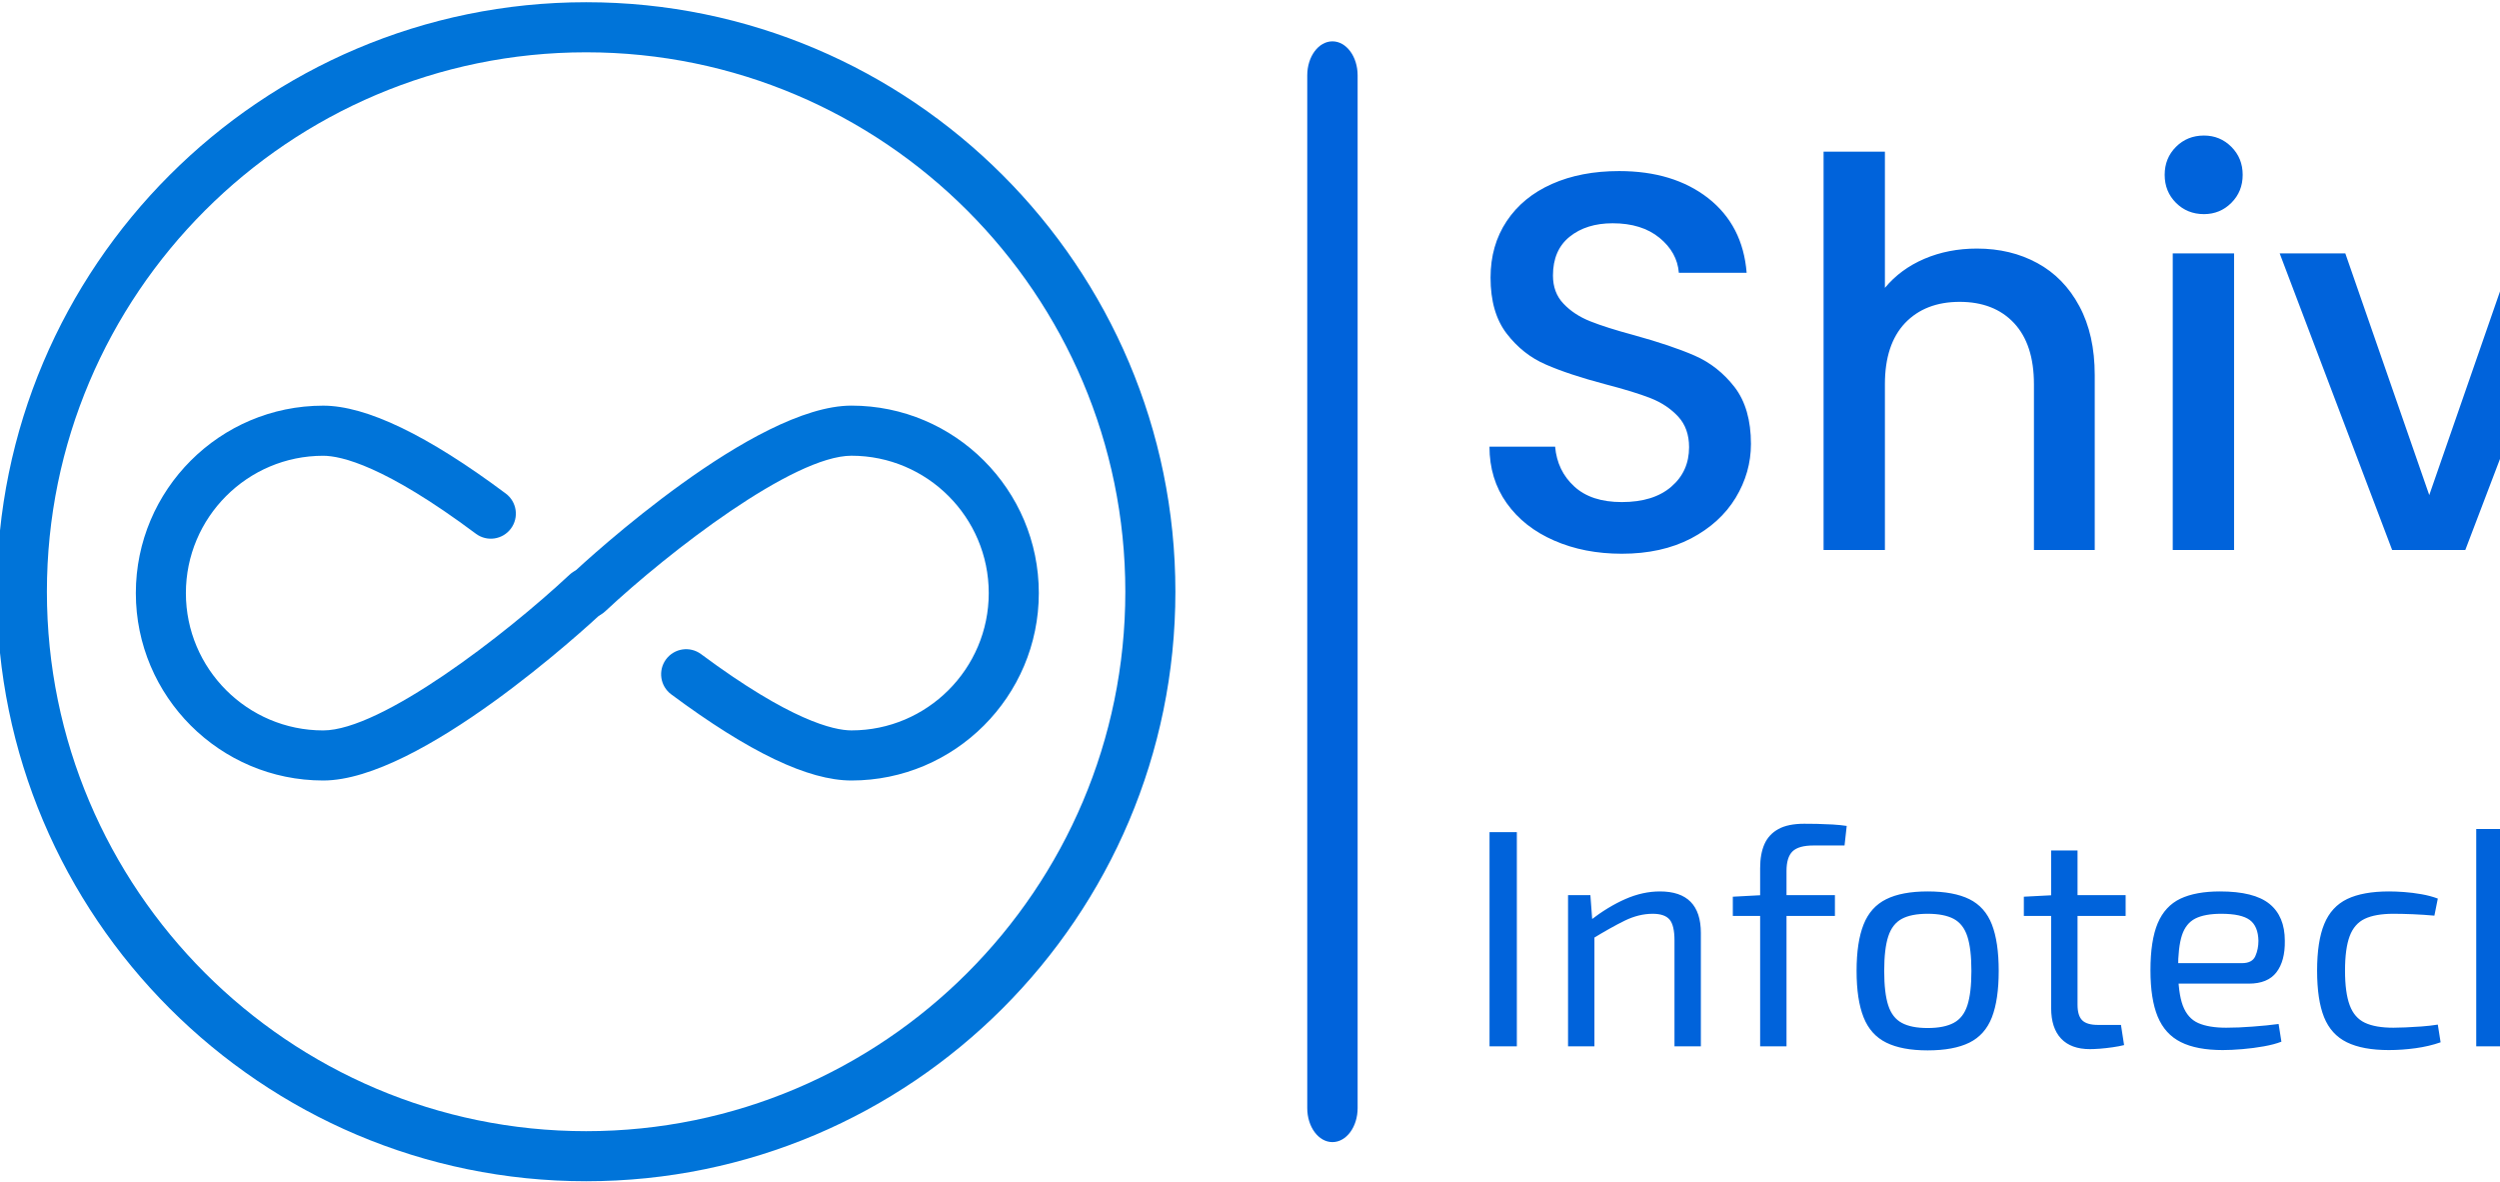
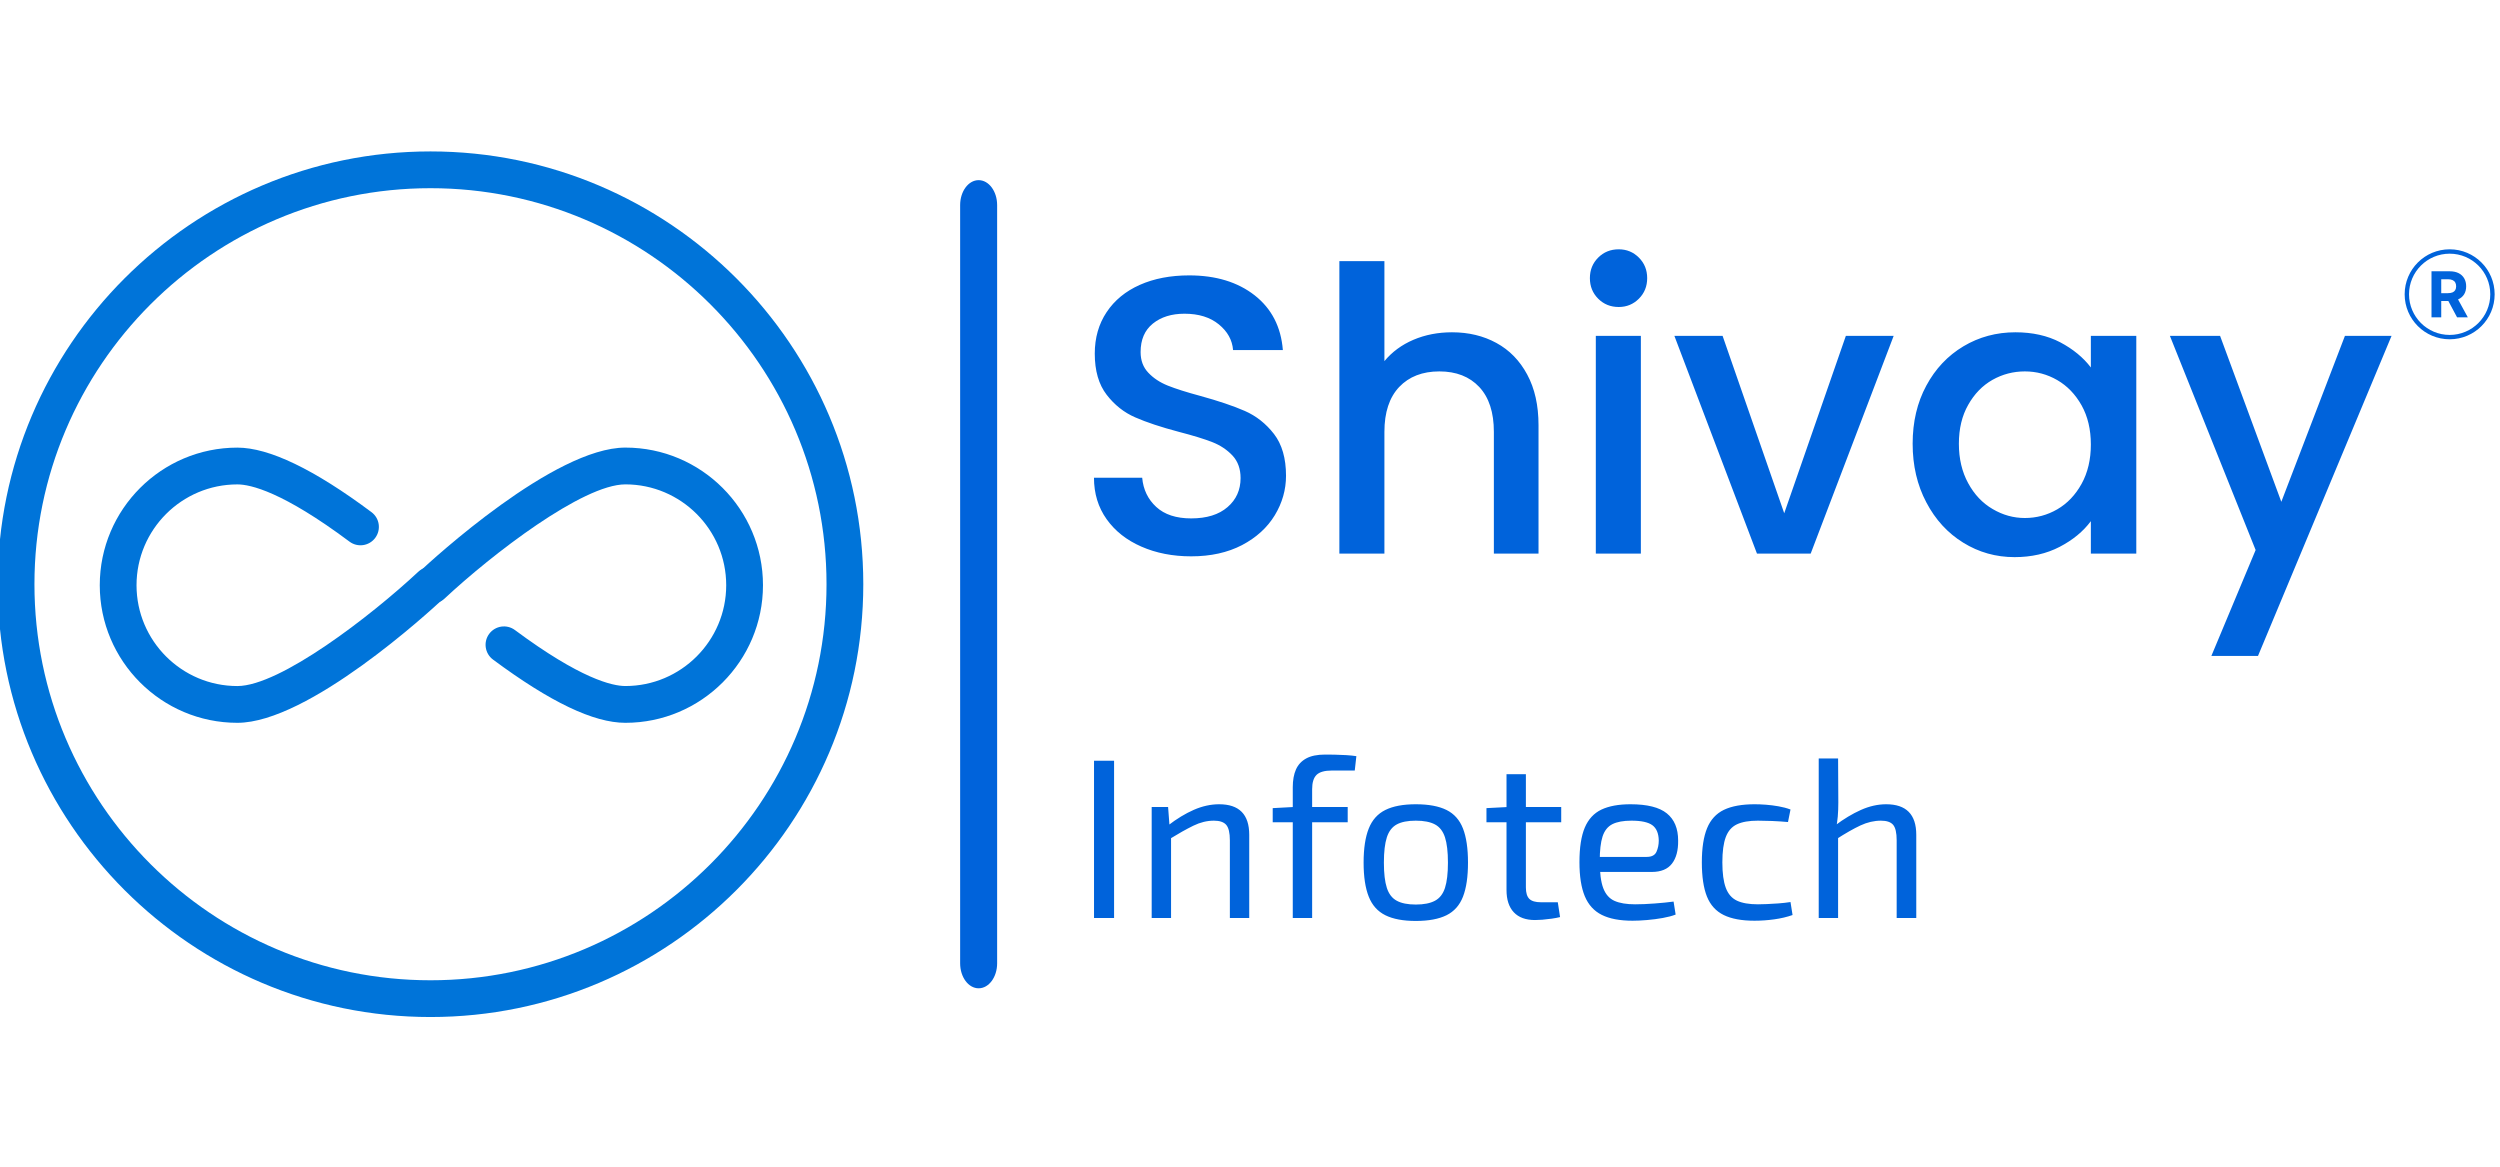
- <svg xmlns="http://www.w3.org/2000/svg" version="1.1" width="290" height="137" viewBox="0 0 290 137">
+ <svg xmlns="http://www.w3.org/2000/svg" version="1.1" width="150" height="70" viewBox="0 0 395 137">
  <g transform="matrix(1,0,0,1,-0.605646,0.1408205)">
    <svg viewBox="0 0 396 137" data-background-color="#ffffff" preserveAspectRatio="xMidYMid meet" height="137" width="395">
      <g id="tight-bounds" transform="matrix(1,0,0,1,0.2398358,-0.05592002)">
        <svg viewBox="0 0 395.52 137.112" height="137.112" width="395.52">
          <g>
            <svg viewBox="0 0 705.092 244.429" height="137.112" width="395.52">
              <g>
                <rect width="10.447" height="228.203" x="271.778" y="8.113" fill="#0063db" opacity="1" stroke-width="0" stroke="transparent" fill-opacity="1" class="rect-i$-0" data-fill-palette-color="primary" rx="1%" id="i$-0" data-palette-color="#0063db" />
              </g>
              <g transform="matrix(1,0,0,1,309.5716,27.12992)">
                <svg viewBox="0 0 395.52 190.169" height="190.169" width="395.52">
                  <g id="textblocktransform">
                    <svg viewBox="0 0 395.52 190.169" height="190.169" width="395.52" id="textblock">
                      <g>
                        <svg viewBox="0 0 395.52 115.839" height="115.839" width="395.52">
                          <g transform="matrix(1,0,0,1,0,0)">
                            <svg width="395.52" viewBox="2.9 -38.5 177.234 51.45" height="115.839" data-palette-color="#0063db">
                              <g transform="matrix(1,0,0,1,0,0)">
                                <g>
                                  <svg width="4.594" viewBox="3.16 -36.36 28.68 36.36" height="5.826" data-palette-color="#0063db" id="scriptelement" x="172.144" y="-35.72">
                                    <path d="M10.85 0L3.16 0 3.16-36.36 17.51-36.36Q21.63-36.36 24.55-34.9 27.47-33.43 29-30.76 30.54-28.09 30.54-24.49L30.54-24.49Q30.54-20.86 28.98-18.26 27.41-15.66 24.46-14.28 21.5-12.89 17.31-12.89L17.31-12.89 7.71-12.89 7.71-19.07 16.07-19.07Q18.27-19.07 19.73-19.67 21.18-20.28 21.9-21.48 22.62-22.69 22.62-24.49L22.62-24.49Q22.62-26.3 21.9-27.54 21.18-28.78 19.72-29.43 18.25-30.08 16.03-30.08L16.03-30.08 10.85-30.08 10.85 0ZM14.51-16.55L22.8-16.55 31.84 0 23.35 0 14.51-16.55Z" opacity="1" transform="matrix(1,0,0,1,0,0)" fill="#0063db" class="undefined-123" id="av-123" />
                                  </svg>
                                </g>
                              </g>
                              <path d="M168.747-32.807C168.747-35.951 171.296-38.5 174.441-38.5 177.585-38.5 180.134-35.951 180.134-32.807 180.134-29.663 177.585-27.114 174.441-27.114 171.296-27.114 168.747-29.663 168.747-32.807ZM174.441-27.666C177.28-27.666 179.581-29.968 179.581-32.807 179.581-35.646 177.28-37.947 174.441-37.947 171.602-37.947 169.3-35.646 169.3-32.807 169.3-29.968 171.602-27.666 174.441-27.666Z" fill="#0063db" id="scriptcircle" data-fill-palette-color="primary" />
                              <path d="M15.2 0.35Q11.7 0.35 8.9-0.88 6.1-2.1 4.5-4.35 2.9-6.6 2.9-9.6L2.9-9.6 9-9.6Q9.2-7.35 10.78-5.9 12.35-4.45 15.2-4.45L15.2-4.45Q18.15-4.45 19.8-5.88 21.45-7.3 21.45-9.55L21.45-9.55Q21.45-11.3 20.43-12.4 19.4-13.5 17.88-14.1 16.35-14.7 13.65-15.4L13.65-15.4Q10.25-16.3 8.13-17.23 6-18.15 4.5-20.1 3-22.05 3-25.3L3-25.3Q3-28.3 4.5-30.55 6-32.8 8.7-34 11.4-35.2 14.95-35.2L14.95-35.2Q20-35.2 23.23-32.68 26.45-30.15 26.8-25.75L26.8-25.75 20.5-25.75Q20.35-27.65 18.7-29 17.05-30.35 14.35-30.35L14.35-30.35Q11.9-30.35 10.35-29.1 8.8-27.85 8.8-25.5L8.8-25.5Q8.8-23.9 9.78-22.88 10.75-21.85 12.25-21.25 13.75-20.65 16.35-19.95L16.35-19.95Q19.8-19 21.98-18.05 24.15-17.1 25.68-15.13 27.2-13.15 27.2-9.85L27.2-9.85Q27.2-7.2 25.78-4.85 24.35-2.5 21.63-1.07 18.9 0.35 15.2 0.35L15.2 0.35ZM48.2-28Q51.35-28 53.82-26.65 56.3-25.3 57.72-22.65 59.15-20 59.15-16.25L59.15-16.25 59.15 0 53.5 0 53.5-15.4Q53.5-19.1 51.65-21.08 49.8-23.05 46.6-23.05L46.6-23.05Q43.4-23.05 41.52-21.08 39.65-19.1 39.65-15.4L39.65-15.4 39.65 0 33.95 0 33.95-37 39.65-37 39.65-24.35Q41.1-26.1 43.32-27.05 45.55-28 48.2-28L48.2-28ZM69.3-31.2Q67.75-31.2 66.7-32.25 65.65-33.3 65.65-34.85L65.65-34.85Q65.65-36.4 66.7-37.45 67.75-38.5 69.3-38.5L69.3-38.5Q70.8-38.5 71.85-37.45 72.9-36.4 72.9-34.85L72.9-34.85Q72.9-33.3 71.85-32.25 70.8-31.2 69.3-31.2L69.3-31.2ZM66.4-27.55L72.1-27.55 72.1 0 66.4 0 66.4-27.55ZM82.44-27.55L90.24-5.1 98.04-27.55 104.09-27.55 93.59 0 86.79 0 76.34-27.55 82.44-27.55ZM106.49-13.9Q106.49-18.05 108.22-21.25 109.94-24.45 112.92-26.23 115.89-28 119.49-28L119.49-28Q122.74-28 125.17-26.73 127.59-25.45 129.04-23.55L129.04-23.55 129.04-27.55 134.79-27.55 134.79 0 129.04 0 129.04-4.1Q127.59-2.15 125.09-0.85 122.59 0.45 119.39 0.45L119.39 0.45Q115.84 0.45 112.89-1.38 109.94-3.2 108.22-6.48 106.49-9.75 106.49-13.9L106.49-13.9ZM129.04-13.8Q129.04-16.65 127.87-18.75 126.69-20.85 124.79-21.95 122.89-23.05 120.69-23.05L120.69-23.05Q118.49-23.05 116.59-21.98 114.69-20.9 113.52-18.82 112.34-16.75 112.34-13.9L112.34-13.9Q112.34-11.05 113.52-8.9 114.69-6.75 116.62-5.63 118.54-4.5 120.69-4.5L120.69-4.5Q122.89-4.5 124.79-5.6 126.69-6.7 127.87-8.83 129.04-10.95 129.04-13.8L129.04-13.8ZM161.19-27.55L167.09-27.55 150.19 12.95 144.29 12.95 149.89-0.45 139.04-27.55 145.39-27.55 153.14-6.55 161.19-27.55Z" opacity="1" transform="matrix(1,0,0,1,0,0)" fill="#0063db" class="undefined-text-0" data-fill-palette-color="primary" id="text-0" />
                            </svg>
                          </g>
                        </svg>
                      </g>
                      <g transform="matrix(1,0,0,1,0,143.1862)">
                        <svg viewBox="0 0 232.21 46.983" height="46.983" width="232.21">
                          <g transform="matrix(1,0,0,1,0,0)">
                            <svg width="232.21" viewBox="4.35 -35.85 180.38 36.5" height="46.983" data-palette-color="#0063db">
                              <path d="M4.35-34.5L8.75-34.5 8.75 0 4.35 0 4.35-34.5ZM31.8-24.95L31.8-24.95Q38.4-24.95 38.4-18.25L38.4-18.25 38.4 0 34.15 0 34.15-17.05Q34.15-19.5 33.35-20.43 32.55-21.35 30.65-21.35L30.65-21.35Q28.4-21.35 26.15-20.25 23.9-19.15 20.8-17.25L20.8-17.25 20.6-20.3Q23.45-22.5 26.25-23.73 29.05-24.95 31.8-24.95ZM17-24.35L20.6-24.35 20.95-19.7 21.25-18.95 21.25 0 17 0 17-24.35ZM55.05-35.85L55.05-35.85Q55.85-35.85 57.1-35.83 58.34-35.8 59.65-35.73 60.95-35.65 61.9-35.5L61.9-35.5 61.55-32.35 56.55-32.35Q54.15-32.35 53.17-31.4 52.2-30.45 52.2-28.25L52.2-28.25 52.2 0 47.95 0 47.95-28.7Q47.95-31 48.65-32.58 49.35-34.15 50.9-35 52.45-35.85 55.05-35.85ZM48.2-24.35L60-24.35 60-21 43.55-21 43.55-24.1 48.2-24.35ZM74.94-24.95L74.94-24.95Q79.14-24.95 81.67-23.7 84.19-22.45 85.29-19.63 86.39-16.8 86.39-12.15L86.39-12.15Q86.39-7.5 85.29-4.67 84.19-1.85 81.67-0.6 79.14 0.65 74.94 0.65L74.94 0.65Q70.79 0.65 68.27-0.6 65.74-1.85 64.62-4.67 63.49-7.5 63.49-12.15L63.49-12.15Q63.49-16.8 64.62-19.63 65.74-22.45 68.27-23.7 70.79-24.95 74.94-24.95ZM74.94-21.35L74.94-21.35Q72.29-21.35 70.77-20.53 69.24-19.7 68.59-17.7 67.94-15.7 67.94-12.15L67.94-12.15Q67.94-8.6 68.59-6.6 69.24-4.6 70.77-3.78 72.29-2.95 74.94-2.95L74.94-2.95Q77.59-2.95 79.14-3.78 80.69-4.6 81.34-6.6 81.99-8.6 81.99-12.15L81.99-12.15Q81.99-15.7 81.34-17.7 80.69-19.7 79.14-20.53 77.59-21.35 74.94-21.35ZM94.84-31.55L99.09-31.55 99.09-6.7Q99.09-4.95 99.84-4.2 100.59-3.45 102.39-3.45L102.39-3.45 106.09-3.45 106.59-0.2Q105.79 0 104.74 0.15 103.69 0.3 102.69 0.38 101.69 0.45 101.09 0.45L101.09 0.45Q98.04 0.45 96.44-1.25 94.84-2.95 94.84-6.15L94.84-6.15 94.84-31.55ZM95.24-24.35L106.84-24.35 106.84-21 90.44-21 90.44-24.1 95.24-24.35ZM122.04-24.95L122.04-24.95Q127.54-24.95 130.01-22.95 132.49-20.95 132.49-17L132.49-17Q132.54-13.75 131.14-11.93 129.74-10.1 126.69-10.1L126.69-10.1 112.49-10.1 112.49-13.4 125.59-13.4Q127.24-13.4 127.74-14.53 128.24-15.65 128.24-17L128.24-17Q128.19-19.35 126.84-20.35 125.49-21.35 122.24-21.35L122.24-21.35Q119.59-21.35 118.06-20.58 116.54-19.8 115.91-17.88 115.29-15.95 115.29-12.5L115.29-12.5Q115.29-8.6 116.06-6.55 116.84-4.5 118.54-3.75 120.24-3 123.04-3L123.04-3Q124.99-3 127.31-3.18 129.64-3.35 131.49-3.6L131.49-3.6 131.94-0.75Q130.79-0.3 129.11 0 127.44 0.3 125.66 0.45 123.89 0.6 122.49 0.6L122.49 0.6Q118.29 0.6 115.74-0.68 113.19-1.95 112.01-4.78 110.84-7.6 110.84-12.25L110.84-12.25Q110.84-17.05 112.01-19.83 113.19-22.6 115.66-23.78 118.14-24.95 122.04-24.95ZM149.29-24.95L149.29-24.95Q150.39-24.95 151.74-24.85 153.09-24.75 154.51-24.5 155.94-24.25 157.14-23.8L157.14-23.8 156.59-21.05Q154.94-21.2 153.11-21.28 151.29-21.35 149.99-21.35L149.99-21.35Q147.09-21.35 145.39-20.55 143.69-19.75 142.94-17.75 142.19-15.75 142.19-12.2L142.19-12.2Q142.19-8.65 142.94-6.63 143.69-4.6 145.39-3.8 147.09-3 149.99-3L149.99-3Q150.74-3 151.94-3.05 153.14-3.1 154.51-3.2 155.89-3.3 157.14-3.5L157.14-3.5 157.59-0.65Q155.74 0 153.56 0.3 151.39 0.6 149.24 0.6L149.24 0.6Q145.04 0.6 142.49-0.65 139.94-1.9 138.81-4.7 137.69-7.5 137.69-12.2L137.69-12.2Q137.69-16.9 138.84-19.7 139.99-22.5 142.54-23.73 145.09-24.95 149.29-24.95ZM178.13-24.95L178.13-24.95Q184.73-24.95 184.73-18.25L184.73-18.25 184.73 0 180.43 0 180.43-17.05Q180.43-19.5 179.66-20.43 178.88-21.35 176.98-21.35L176.98-21.35Q174.73-21.35 172.48-20.3 170.23-19.25 167.13-17.25L167.13-17.25 166.93-20.3Q169.78-22.45 172.58-23.7 175.38-24.95 178.13-24.95ZM163.33-35L167.58-35 167.63-25.35Q167.63-23.7 167.51-22.25 167.38-20.8 167.13-19.7L167.13-19.7 167.58-18.95 167.58 0 163.33 0 163.33-35Z" opacity="1" transform="matrix(1,0,0,1,0,0)" fill="#0063db" class="undefined-text-1" data-fill-palette-color="secondary" id="text-1" />
                            </svg>
                          </g>
                        </svg>
                      </g>
                    </svg>
                  </g>
                </svg>
              </g>
              <g>
                <svg viewBox="0 0 244.431 244.429" height="244.429" width="244.431">
                  <g>
                    <svg version="1.1" x="0" y="0" viewBox="5.228 5.229 89.543 89.542" enable-background="new 0 0 100 100" xml:space="preserve" height="244.429" width="244.431" class="icon-icon-0" data-fill-palette-color="accent" id="icon-0">
                      <g fill="#0074d9" data-fill-palette-color="accent">
                        <path d="M50 94.771C25.312 94.771 5.228 74.688 5.228 50 5.228 25.313 25.312 5.229 50 5.229c24.688 0 44.771 20.084 44.771 44.771C94.771 74.688 74.688 94.771 50 94.771zM50 9.033C27.409 9.033 9.031 27.41 9.031 50S27.409 90.969 50 90.969 90.967 72.59 90.967 50 72.59 9.033 50 9.033z" fill="#0074d9" data-fill-palette-color="accent" />
                        <g fill="#0074d9" data-fill-palette-color="accent">
                          <path d="M30.022 64.336c-7.849 0-14.234-6.386-14.234-14.233 0-7.85 6.386-14.234 14.234-14.234 3.276 0 7.944 2.246 13.875 6.676 0.842 0.628 1.015 1.82 0.385 2.663-0.628 0.842-1.82 1.016-2.662 0.385-6.896-5.149-10.227-5.919-11.599-5.919-5.751 0-10.43 4.68-10.43 10.431 0 5.75 4.679 10.428 10.43 10.428 4.415 0 13.82-7.25 18.711-11.818 0.769-0.717 1.973-0.676 2.689 0.093 0.718 0.768 0.677 1.969-0.092 2.688C49.924 52.807 37.373 64.336 30.022 64.336z" fill="#0074d9" data-fill-palette-color="accent" />
                          <path d="M70.16 64.336c-3.287 0-7.766-2.141-13.693-6.541-0.844-0.626-1.02-1.818-0.395-2.662 0.628-0.843 1.818-1.02 2.662-0.393 6.785 5.039 10.072 5.791 11.426 5.791 5.751 0 10.43-4.68 10.43-10.429 0-5.751-4.679-10.431-10.43-10.431-4.414 0-13.82 7.25-18.711 11.819-0.768 0.718-1.971 0.676-2.689-0.092-0.716-0.769-0.675-1.971 0.092-2.688 1.407-1.314 13.96-12.844 21.309-12.844 7.851 0 14.233 6.385 14.233 14.234S78.012 64.336 70.16 64.336z" fill="#0074d9" data-fill-palette-color="accent" />
                        </g>
                      </g>
                    </svg>
                  </g>
                </svg>
              </g>
            </svg>
          </g>
          <defs />
        </svg>
        <rect width="395.52" height="137.112" fill="none" stroke="none" visibility="hidden" />
      </g>
    </svg>
  </g>
</svg>
